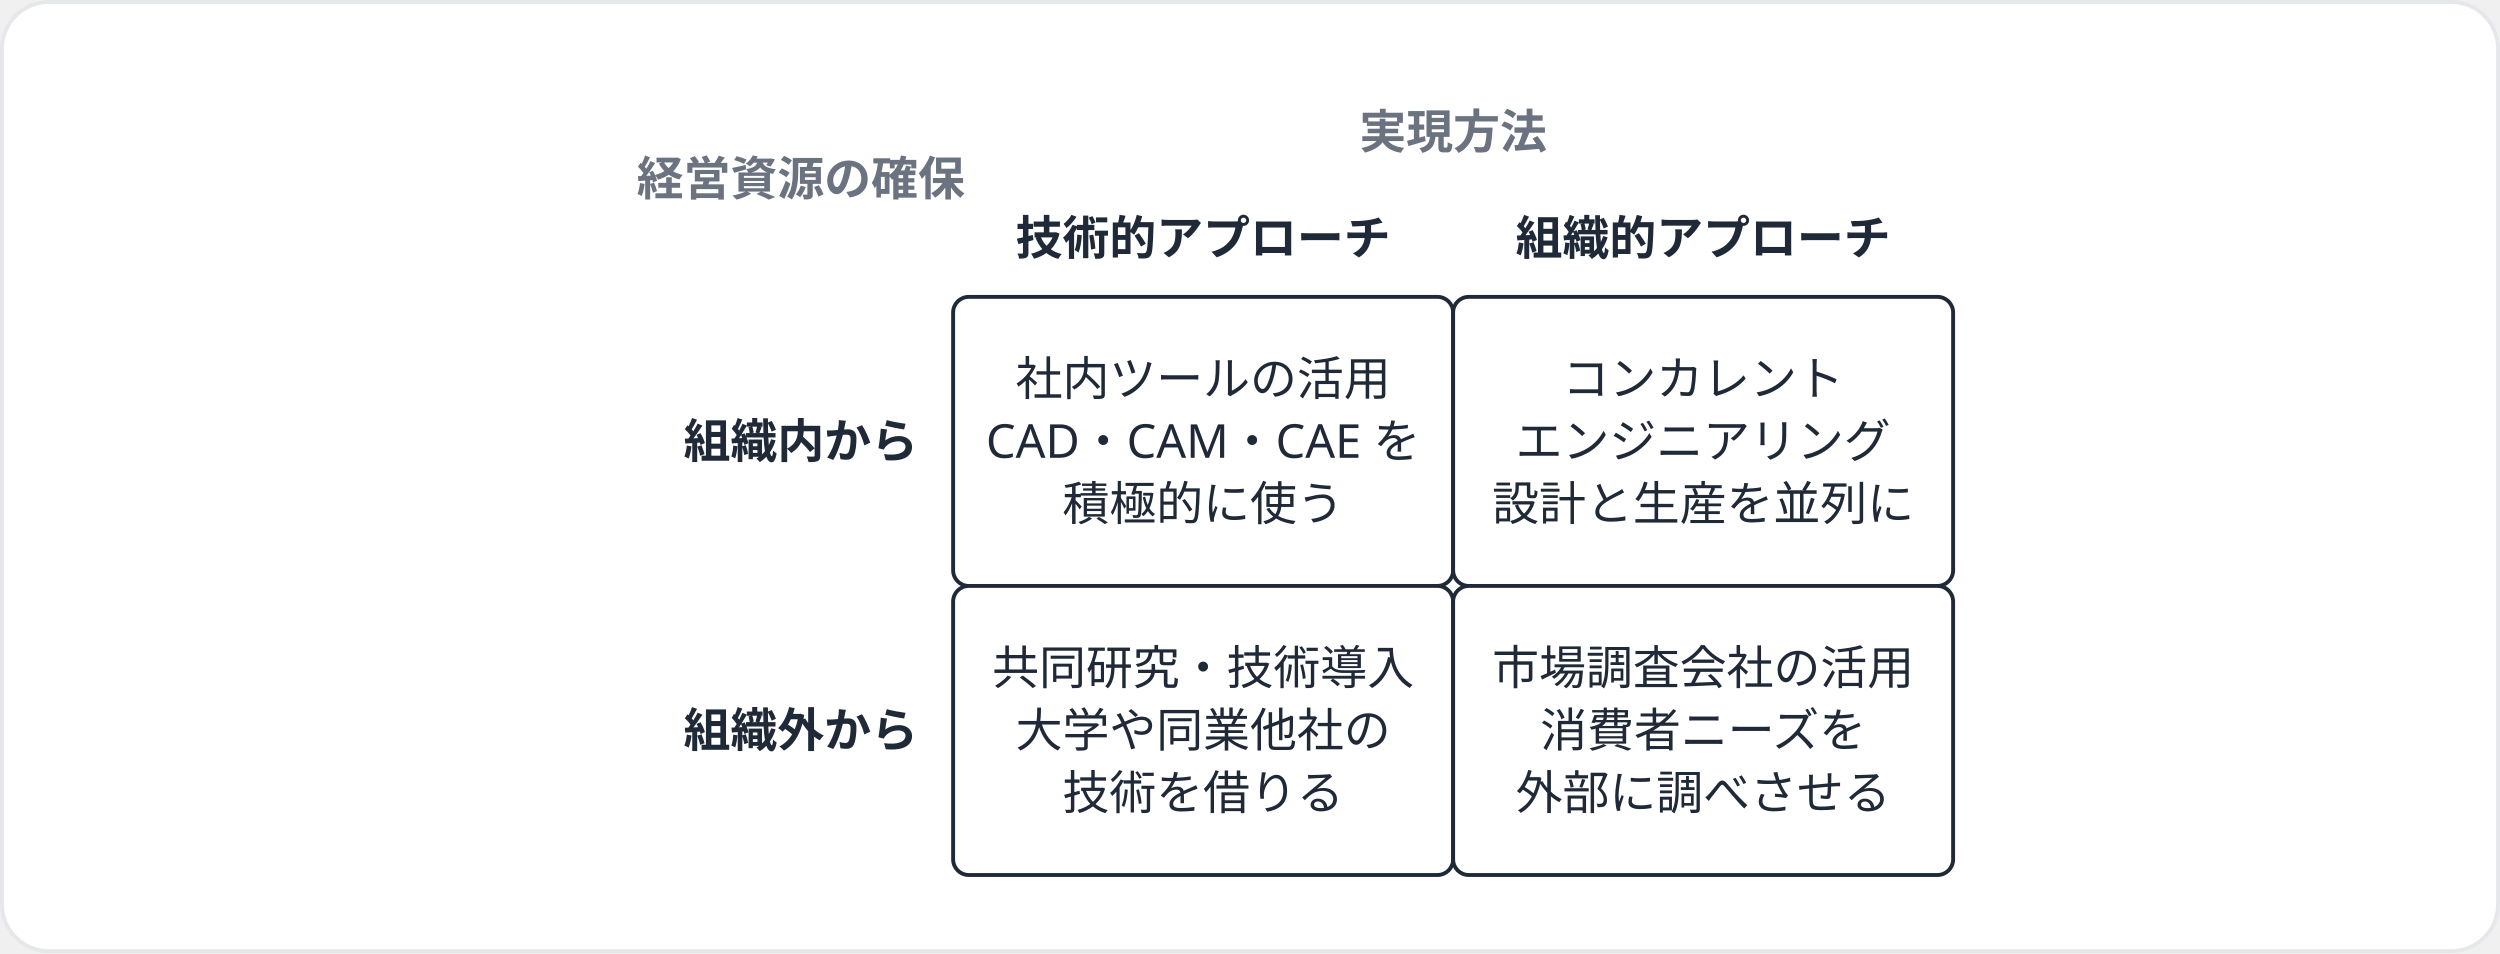
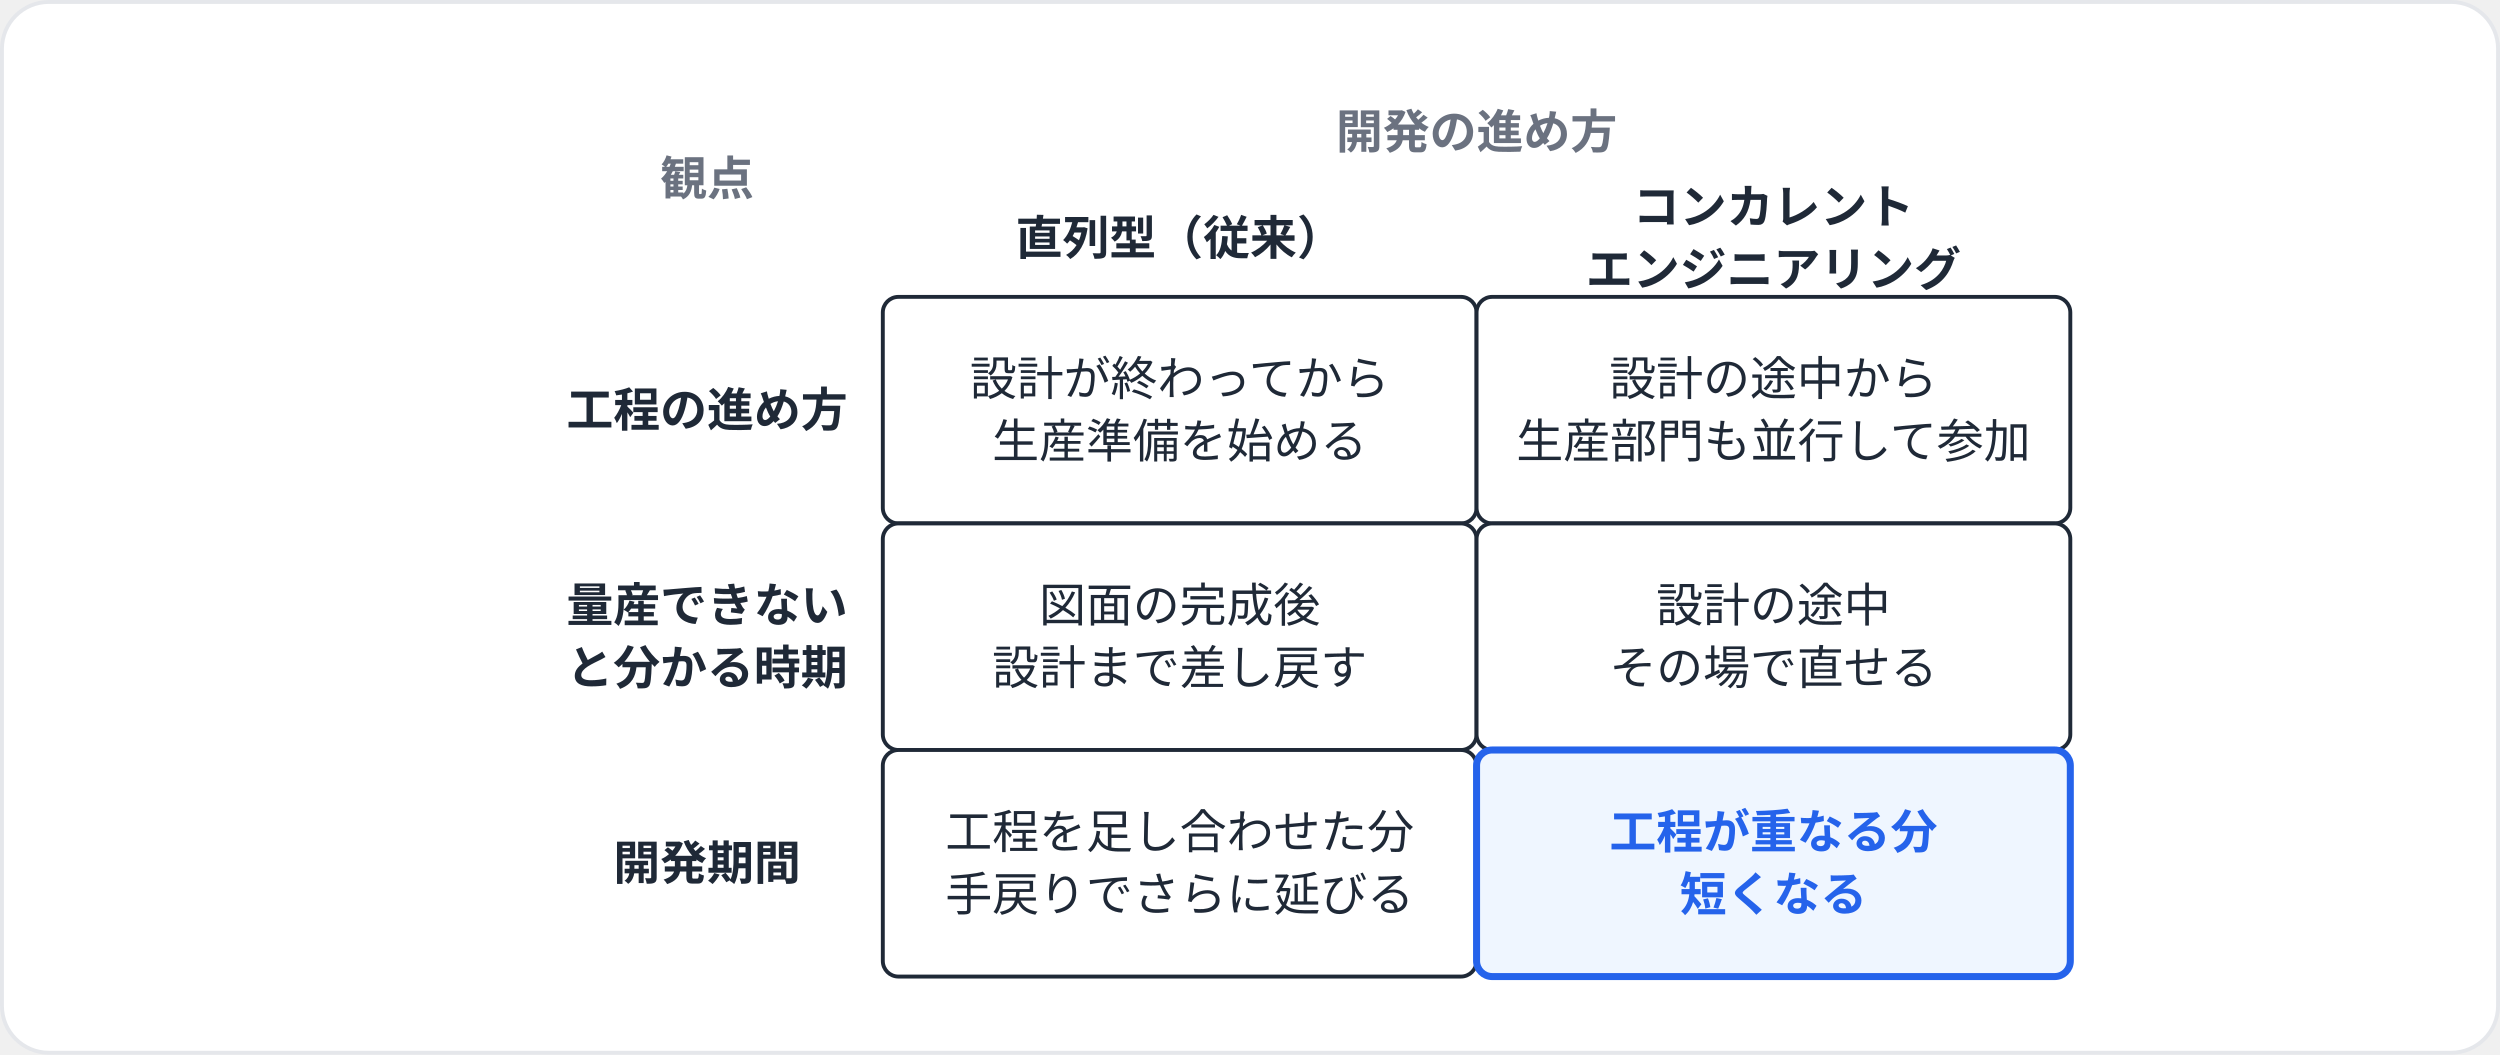
- <svg xmlns="http://www.w3.org/2000/svg" width="640" height="244" viewBox="0 0 640 244">
-   <rect x="0.5" y="0.5" width="639" height="243" rx="12" fill="#ffffff" stroke="#e5e7eb" stroke-width="1" />
-   <g transform="translate(140 20)">
-     <text x="232" y="18" font-family="Hiragino Sans, Hiragino Kaku Gothic ProN, Noto Sans JP, Yu Gothic, Meiryo, sans-serif" font-size="12" fill="#6b7280" text-anchor="middle" font-weight="600">実現方法</text>
-     <text x="65" y="30" font-family="Hiragino Sans, Hiragino Kaku Gothic ProN, Noto Sans JP, Yu Gothic, Meiryo, sans-serif" font-size="12" fill="#6b7280" text-anchor="middle" font-weight="600">経営資源の確保</text>
-     <text x="168" y="45.2" font-family="Hiragino Sans, Hiragino Kaku Gothic ProN, Noto Sans JP, Yu Gothic, Meiryo, sans-serif" font-size="12" fill="#1f2937" text-anchor="middle" font-weight="600">技術的アプローチ</text>
-     <text x="296" y="45.2" font-family="Hiragino Sans, Hiragino Kaku Gothic ProN, Noto Sans JP, Yu Gothic, Meiryo, sans-serif" font-size="12" fill="#1f2937" text-anchor="middle" font-weight="600">組織的アプローチ</text>
-     <text x="65" y="97.2" font-family="Hiragino Sans, Hiragino Kaku Gothic ProN, Noto Sans JP, Yu Gothic, Meiryo, sans-serif" font-size="12" fill="#1f2937" text-anchor="middle" font-weight="600">組織内から</text>
-     <text x="65" y="171.2" font-family="Hiragino Sans, Hiragino Kaku Gothic ProN, Noto Sans JP, Yu Gothic, Meiryo, sans-serif" font-size="12" fill="#1f2937" text-anchor="middle" font-weight="600">組織外から</text>
-     <rect x="104" y="56" width="128" height="74" rx="4" fill="#ffffff" stroke="#1f2937" stroke-width="1" />
-     <text x="168" y="81.2" font-family="Hiragino Sans, Hiragino Kaku Gothic ProN, Noto Sans JP, Yu Gothic, Meiryo, sans-serif" font-size="12" fill="#1f2937" text-anchor="middle">社内ツールの活用</text>
-     <text x="168" y="97.2" font-family="Hiragino Sans, Hiragino Kaku Gothic ProN, Noto Sans JP, Yu Gothic, Meiryo, sans-serif" font-size="12" fill="#1f2937" text-anchor="middle">CAD・CAM・CAE を</text>
-     <text x="168" y="113.2" font-family="Hiragino Sans, Hiragino Kaku Gothic ProN, Noto Sans JP, Yu Gothic, Meiryo, sans-serif" font-size="12" fill="#1f2937" text-anchor="middle">積極的に使う</text>
-     <rect x="232" y="56" width="128" height="74" rx="4" fill="#ffffff" stroke="#1f2937" stroke-width="1" />
-     <text x="296" y="81.2" font-family="Hiragino Sans, Hiragino Kaku Gothic ProN, Noto Sans JP, Yu Gothic, Meiryo, sans-serif" font-size="12" fill="#1f2937" text-anchor="middle">コンカレント</text>
-     <text x="296" y="97.2" font-family="Hiragino Sans, Hiragino Kaku Gothic ProN, Noto Sans JP, Yu Gothic, Meiryo, sans-serif" font-size="12" fill="#1f2937" text-anchor="middle">エンジニアリング</text>
-     <text x="296" y="113.2" font-family="Hiragino Sans, Hiragino Kaku Gothic ProN, Noto Sans JP, Yu Gothic, Meiryo, sans-serif" font-size="12" fill="#1f2937" text-anchor="middle">設計と生産を並列に</text>
-     <rect x="104" y="130" width="128" height="74" rx="4" fill="#ffffff" stroke="#1f2937" stroke-width="1" />
-     <text x="168" y="155.2" font-family="Hiragino Sans, Hiragino Kaku Gothic ProN, Noto Sans JP, Yu Gothic, Meiryo, sans-serif" font-size="12" fill="#1f2937" text-anchor="middle">共同研究・技術導入</text>
-     <text x="168" y="171.2" font-family="Hiragino Sans, Hiragino Kaku Gothic ProN, Noto Sans JP, Yu Gothic, Meiryo, sans-serif" font-size="12" fill="#1f2937" text-anchor="middle">大学や同業他社の</text>
-     <text x="168" y="187.2" font-family="Hiragino Sans, Hiragino Kaku Gothic ProN, Noto Sans JP, Yu Gothic, Meiryo, sans-serif" font-size="12" fill="#1f2937" text-anchor="middle">技術を借りる</text>
-     <rect x="232" y="130" width="128" height="74" rx="4" fill="#ffffff" stroke="#1f2937" stroke-width="1" />
-     <text x="296" y="155.2" font-family="Hiragino Sans, Hiragino Kaku Gothic ProN, Noto Sans JP, Yu Gothic, Meiryo, sans-serif" font-size="12" fill="#1f2937" text-anchor="middle">市場調査会社の活用</text>
-     <text x="296" y="171.2" font-family="Hiragino Sans, Hiragino Kaku Gothic ProN, Noto Sans JP, Yu Gothic, Meiryo, sans-serif" font-size="12" fill="#1f2937" text-anchor="middle">消費者ニーズを</text>
-     <text x="296" y="187.2" font-family="Hiragino Sans, Hiragino Kaku Gothic ProN, Noto Sans JP, Yu Gothic, Meiryo, sans-serif" font-size="12" fill="#1f2937" text-anchor="middle">外部に調べさせる</text>
+ <svg xmlns="http://www.w3.org/2000/svg" width="640" height="270" viewBox="0 0 640 270">
+   <rect x="0.5" y="0.5" width="639" height="269" rx="12" fill="#ffffff" stroke="#e5e7eb" stroke-width="1" />
+   <g transform="translate(110 20)">
+     <text x="268" y="18" font-family="Hiragino Sans, Hiragino Kaku Gothic ProN, Noto Sans JP, Yu Gothic, Meiryo, sans-serif" font-size="12" fill="#6b7280" text-anchor="middle" font-weight="600">開発の進め方</text>
+     <text x="71" y="30" font-family="Hiragino Sans, Hiragino Kaku Gothic ProN, Noto Sans JP, Yu Gothic, Meiryo, sans-serif" font-size="12" fill="#6b7280" text-anchor="middle" font-weight="600">観点</text>
+     <text x="192" y="45.2" font-family="Hiragino Sans, Hiragino Kaku Gothic ProN, Noto Sans JP, Yu Gothic, Meiryo, sans-serif" font-size="12" fill="#1f2937" text-anchor="middle" font-weight="600">直列型（従来）</text>
+     <text x="344" y="37.2" font-family="Hiragino Sans, Hiragino Kaku Gothic ProN, Noto Sans JP, Yu Gothic, Meiryo, sans-serif" font-size="12" fill="#1f2937" text-anchor="middle" font-weight="600">コンカレント</text>
+     <text x="344" y="53.2" font-family="Hiragino Sans, Hiragino Kaku Gothic ProN, Noto Sans JP, Yu Gothic, Meiryo, sans-serif" font-size="12" fill="#1f2937" text-anchor="middle" font-weight="600">エンジニアリング</text>
+     <text x="71" y="89.2" font-family="Hiragino Sans, Hiragino Kaku Gothic ProN, Noto Sans JP, Yu Gothic, Meiryo, sans-serif" font-size="12" fill="#1f2937" text-anchor="middle" font-weight="600">工程の進め方</text>
+     <text x="71" y="139.2" font-family="Hiragino Sans, Hiragino Kaku Gothic ProN, Noto Sans JP, Yu Gothic, Meiryo, sans-serif" font-size="12" fill="#1f2937" text-anchor="middle" font-weight="600">量産できない</text>
+     <text x="71" y="155.2" font-family="Hiragino Sans, Hiragino Kaku Gothic ProN, Noto Sans JP, Yu Gothic, Meiryo, sans-serif" font-size="12" fill="#1f2937" text-anchor="middle" font-weight="600">と分かる時期</text>
+     <text x="71" y="205.2" font-family="Hiragino Sans, Hiragino Kaku Gothic ProN, Noto Sans JP, Yu Gothic, Meiryo, sans-serif" font-size="12" fill="#1f2937" text-anchor="middle" font-weight="600">開発期間</text>
+     <rect x="116" y="56" width="152" height="58" rx="4" fill="#ffffff" stroke="#1f2937" stroke-width="1" />
+     <text x="192" y="81.2" font-family="Hiragino Sans, Hiragino Kaku Gothic ProN, Noto Sans JP, Yu Gothic, Meiryo, sans-serif" font-size="12" fill="#1f2937" text-anchor="middle">設計が終わってから</text>
+     <text x="192" y="97.2" font-family="Hiragino Sans, Hiragino Kaku Gothic ProN, Noto Sans JP, Yu Gothic, Meiryo, sans-serif" font-size="12" fill="#1f2937" text-anchor="middle">生産準備を始める</text>
+     <rect x="268" y="56" width="152" height="58" rx="4" fill="#ffffff" stroke="#1f2937" stroke-width="1" />
+     <text x="344" y="81.2" font-family="Hiragino Sans, Hiragino Kaku Gothic ProN, Noto Sans JP, Yu Gothic, Meiryo, sans-serif" font-size="12" fill="#1f2937" text-anchor="middle">設計の途中から</text>
+     <text x="344" y="97.2" font-family="Hiragino Sans, Hiragino Kaku Gothic ProN, Noto Sans JP, Yu Gothic, Meiryo, sans-serif" font-size="12" fill="#1f2937" text-anchor="middle">生産部門も並行して参加</text>
+     <rect x="116" y="114" width="152" height="58" rx="4" fill="#ffffff" stroke="#1f2937" stroke-width="1" />
+     <text x="192" y="139.2" font-family="Hiragino Sans, Hiragino Kaku Gothic ProN, Noto Sans JP, Yu Gothic, Meiryo, sans-serif" font-size="12" fill="#1f2937" text-anchor="middle">図面の完成後</text>
+     <text x="192" y="155.2" font-family="Hiragino Sans, Hiragino Kaku Gothic ProN, Noto Sans JP, Yu Gothic, Meiryo, sans-serif" font-size="12" fill="#1f2937" text-anchor="middle">設計まで差し戻す</text>
+     <rect x="268" y="114" width="152" height="58" rx="4" fill="#ffffff" stroke="#1f2937" stroke-width="1" />
+     <text x="344" y="139.2" font-family="Hiragino Sans, Hiragino Kaku Gothic ProN, Noto Sans JP, Yu Gothic, Meiryo, sans-serif" font-size="12" fill="#1f2937" text-anchor="middle">設計の途中</text>
+     <text x="344" y="155.2" font-family="Hiragino Sans, Hiragino Kaku Gothic ProN, Noto Sans JP, Yu Gothic, Meiryo, sans-serif" font-size="12" fill="#1f2937" text-anchor="middle">その場で直せる</text>
+     <rect x="116" y="172" width="152" height="58" rx="4" fill="#ffffff" stroke="#1f2937" stroke-width="1" />
+     <text x="192" y="197.2" font-family="Hiragino Sans, Hiragino Kaku Gothic ProN, Noto Sans JP, Yu Gothic, Meiryo, sans-serif" font-size="12" fill="#1f2937" text-anchor="middle">工程を足し合わせた分</text>
+     <text x="192" y="213.2" font-family="Hiragino Sans, Hiragino Kaku Gothic ProN, Noto Sans JP, Yu Gothic, Meiryo, sans-serif" font-size="12" fill="#1f2937" text-anchor="middle">手戻りでさらに延びる</text>
+     <rect x="268" y="172" width="152" height="58" rx="4" fill="#eff6ff" stroke="#2563eb" stroke-width="1.8" />
+     <text x="344" y="197.2" font-family="Hiragino Sans, Hiragino Kaku Gothic ProN, Noto Sans JP, Yu Gothic, Meiryo, sans-serif" font-size="12" fill="#2563eb" text-anchor="middle" font-weight="600">工程が重なる分</text>
+     <text x="344" y="213.2" font-family="Hiragino Sans, Hiragino Kaku Gothic ProN, Noto Sans JP, Yu Gothic, Meiryo, sans-serif" font-size="12" fill="#2563eb" text-anchor="middle" font-weight="600">短くなる</text>
  </g>
</svg>
